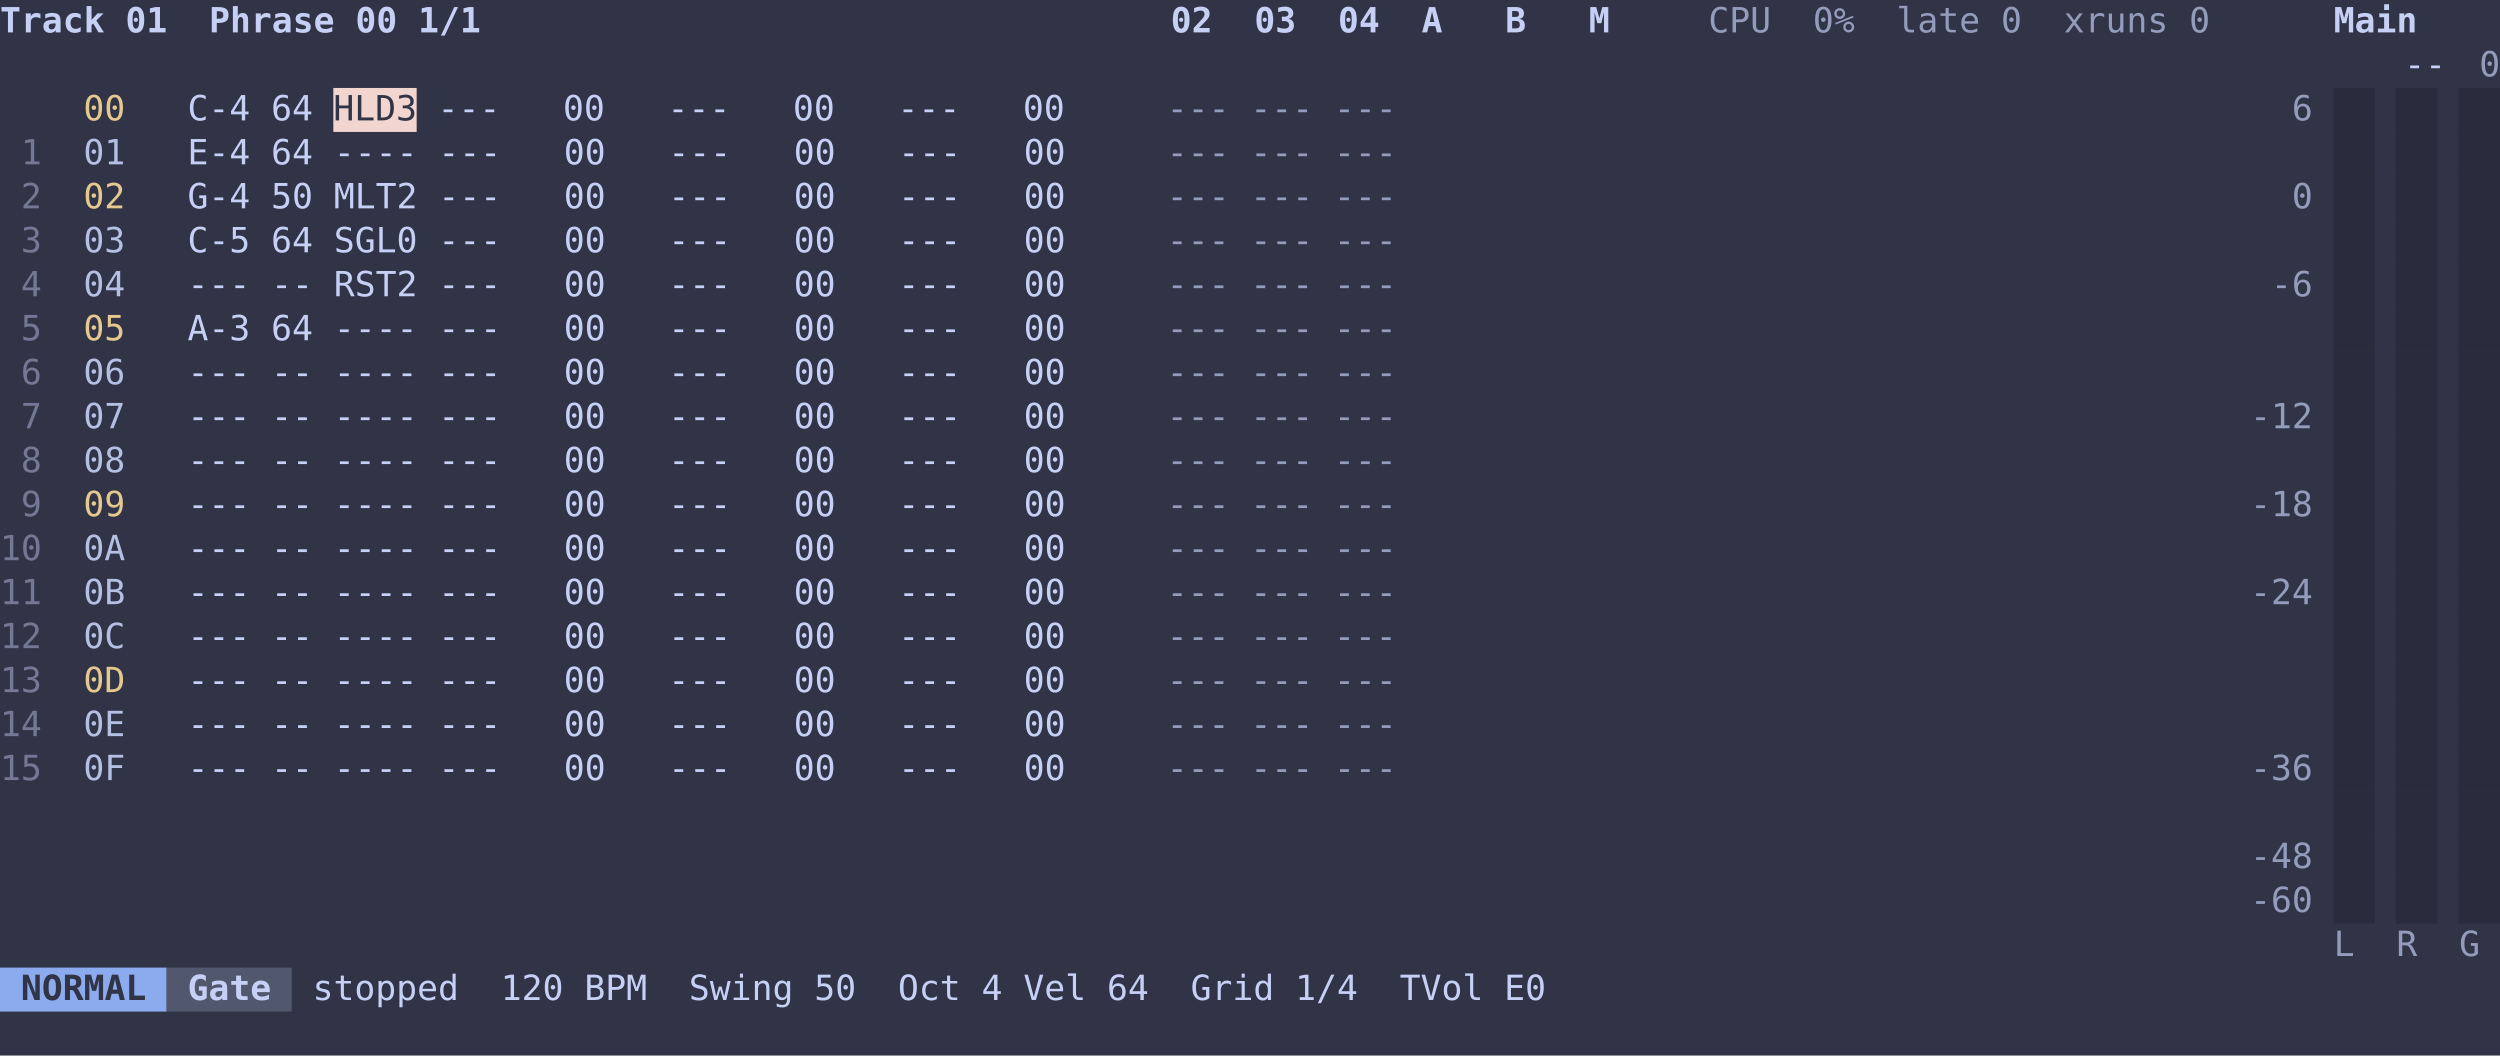
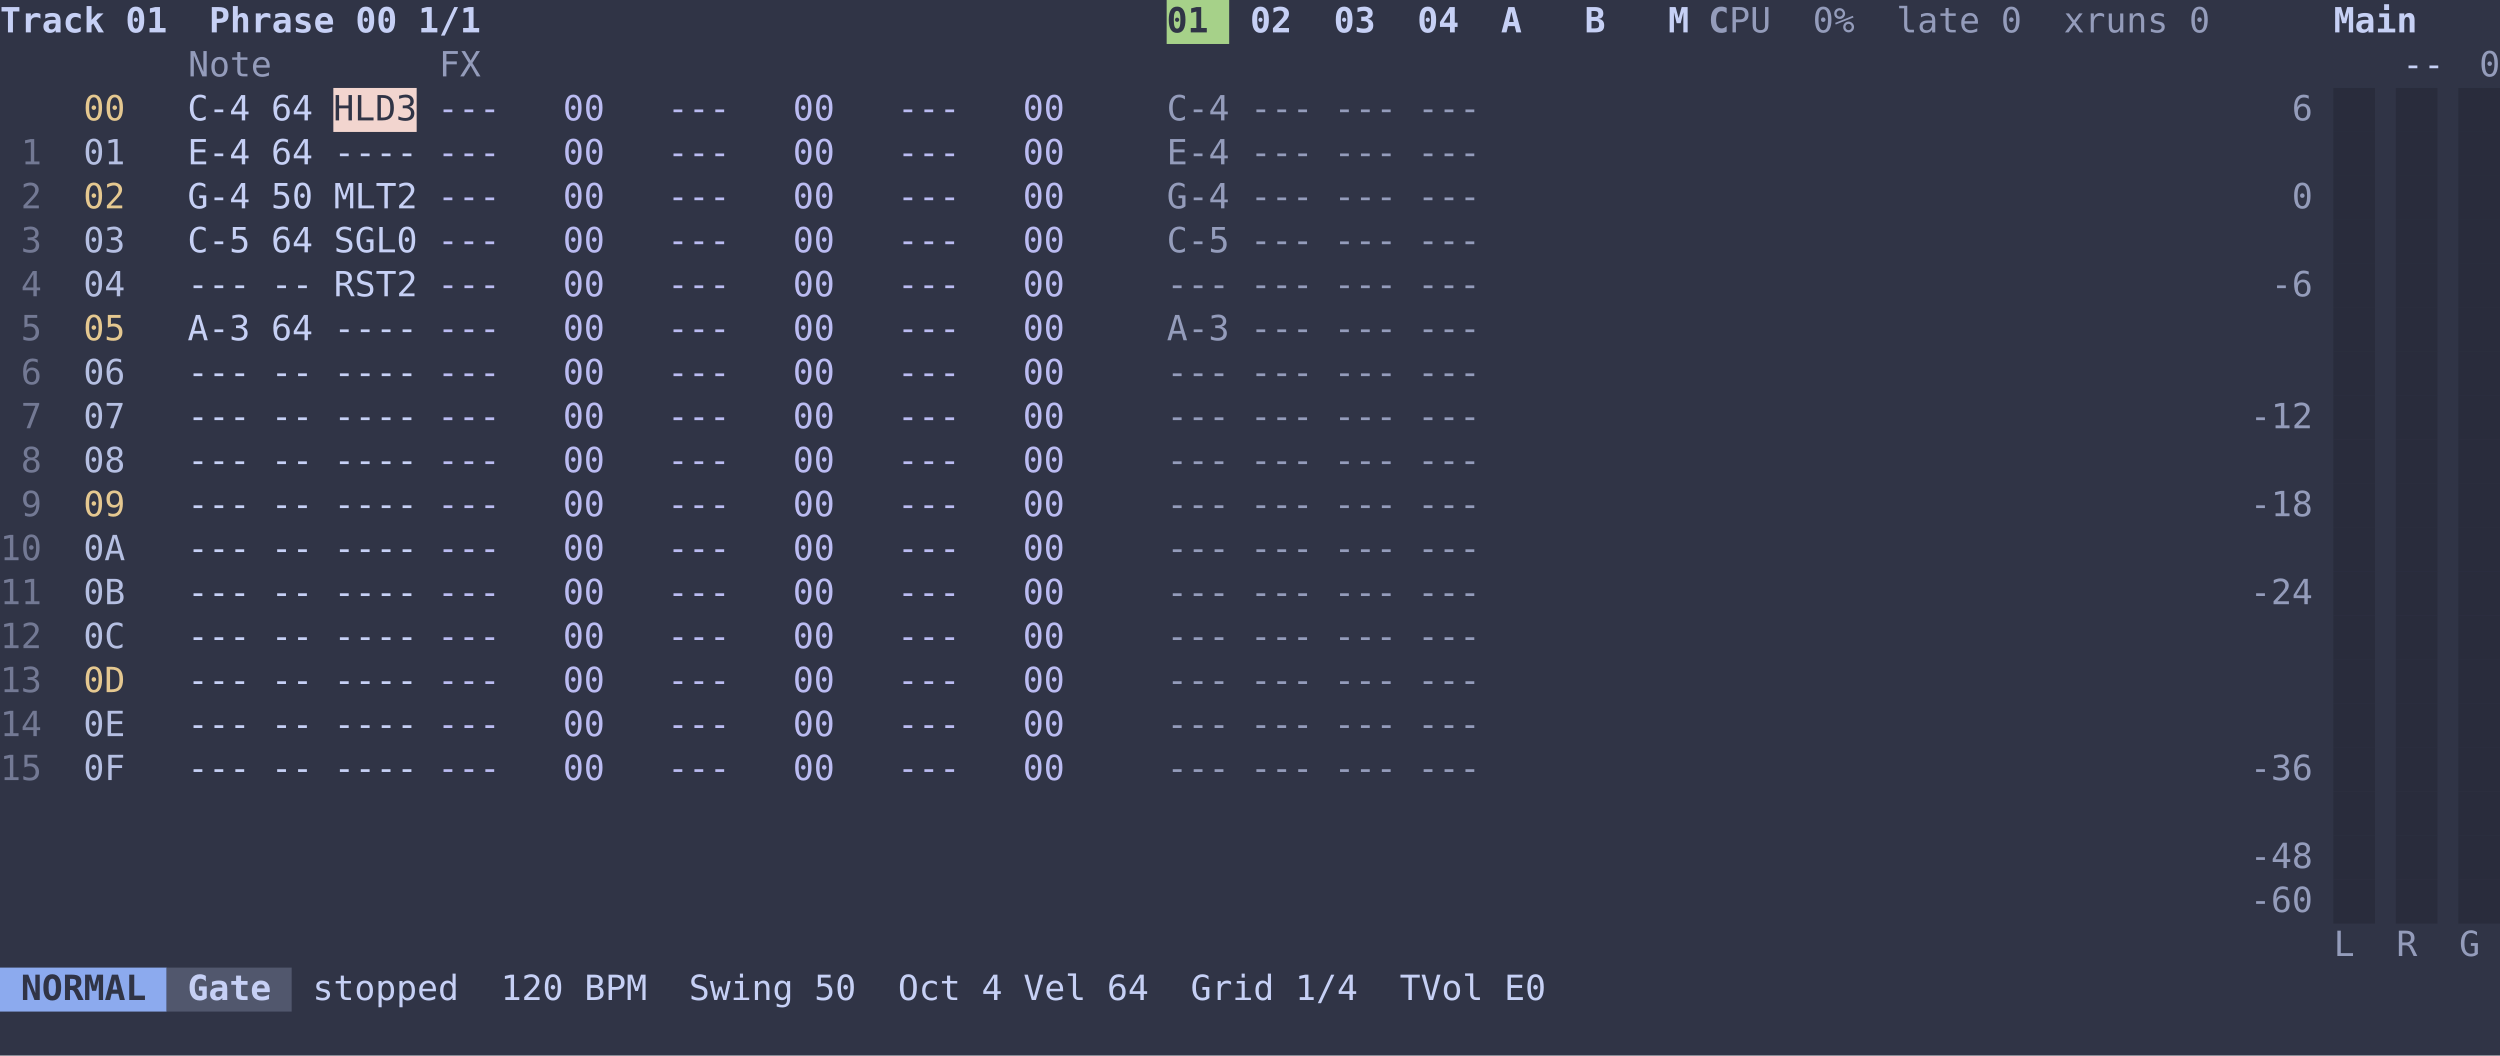
<svg xmlns="http://www.w3.org/2000/svg" viewBox="0 0 1080 456" width="1080" height="456" font-family="'JetBrains Mono', 'SF Mono', Menlo, Consolas, monospace" font-size="15">
  <rect width="100%" height="100%" fill="#303446" />
-   <text x="0" y="14" fill="#c6d0f5" font-weight="bold" textLength="711" lengthAdjust="spacingAndGlyphs" xml:space="preserve">Track 01  Phrase 00 1/1                                 02  03  04  A   B   M  </text>
-   <text x="738" y="14" fill="#949cbb" textLength="225" lengthAdjust="spacingAndGlyphs" xml:space="preserve">CPU  0%  late 0  xruns 0 </text>
+   <text x="0" y="14" fill="#c6d0f5" font-weight="bold" textLength="495" lengthAdjust="spacingAndGlyphs" xml:space="preserve">Track 01  Phrase 00 1/1                                </text>
+   <rect x="504" y="0" width="27" height="19" fill="#a6d189" />
+   <text x="504" y="14" fill="#303446" font-weight="bold" textLength="27" lengthAdjust="spacingAndGlyphs" xml:space="preserve">01 </text>
+   <text x="531" y="14" fill="#c6d0f5" font-weight="bold" textLength="207" lengthAdjust="spacingAndGlyphs" xml:space="preserve"> 02  03  04  A   B   M </text>
+   <text x="738" y="14" fill="#949cbb" font-weight="bold" textLength="9" lengthAdjust="spacingAndGlyphs" xml:space="preserve">C</text>
+   <text x="747" y="14" fill="#949cbb" textLength="216" lengthAdjust="spacingAndGlyphs" xml:space="preserve">PU  0%  late 0  xruns 0 </text>
  <text x="963" y="14" fill="#c6d0f5" font-weight="bold" textLength="81" lengthAdjust="spacingAndGlyphs" xml:space="preserve">     Main</text>
-   <text x="0" y="33" fill="#c6d0f5" textLength="1062" lengthAdjust="spacingAndGlyphs" xml:space="preserve">                                                                                                                   -- </text>
+   <text x="0" y="33" fill="#949cbb" textLength="207" lengthAdjust="spacingAndGlyphs" xml:space="preserve">         Note        FX</text>
+   <text x="207" y="33" fill="#c6d0f5" textLength="855" lengthAdjust="spacingAndGlyphs" xml:space="preserve">                                                                                            -- </text>
  <text x="1062" y="33" fill="#949cbb" textLength="18" lengthAdjust="spacingAndGlyphs" xml:space="preserve"> 0</text>
  <text x="27" y="52" fill="#e5c890" textLength="27" lengthAdjust="spacingAndGlyphs" xml:space="preserve"> 00</text>
  <text x="81" y="52" fill="#c6d0f5" textLength="63" lengthAdjust="spacingAndGlyphs" xml:space="preserve">C-4 64 </text>
  <rect x="144" y="38" width="36" height="19" fill="#f2d5cf" />
  <text x="144" y="52" fill="#303446" textLength="36" lengthAdjust="spacingAndGlyphs" xml:space="preserve">HLD3</text>
-   <text x="180" y="52" fill="#c6d0f5" textLength="297" lengthAdjust="spacingAndGlyphs" xml:space="preserve"> ---   00   ---   00   ---   00  </text>
-   <text x="495" y="52" fill="#949cbb" textLength="108" lengthAdjust="spacingAndGlyphs" xml:space="preserve"> --- --- ---</text>
+   <text x="189" y="52" fill="#babbf1" textLength="288" lengthAdjust="spacingAndGlyphs" xml:space="preserve">---   00   ---   00   ---   00  </text>
+   <text x="495" y="52" fill="#949cbb" textLength="144" lengthAdjust="spacingAndGlyphs" xml:space="preserve"> C-4 --- --- ---</text>
  <text x="963" y="52" fill="#949cbb" textLength="45" lengthAdjust="spacingAndGlyphs" xml:space="preserve">   6 </text>
  <rect x="1008" y="38" width="18" height="19" fill="#292c3c" />
  <rect x="1035" y="38" width="18" height="19" fill="#292c3c" />
  <rect x="1062" y="38" width="18" height="19" fill="#292c3c" />
  <text x="0" y="71" fill="#737994" textLength="27" lengthAdjust="spacingAndGlyphs" xml:space="preserve"> 1 </text>
  <text x="27" y="71" fill="#b5bfe2" textLength="27" lengthAdjust="spacingAndGlyphs" xml:space="preserve"> 01</text>
-   <text x="81" y="71" fill="#c6d0f5" textLength="396" lengthAdjust="spacingAndGlyphs" xml:space="preserve">E-4 64 ---- ---   00   ---   00   ---   00  </text>
-   <text x="495" y="71" fill="#949cbb" textLength="108" lengthAdjust="spacingAndGlyphs" xml:space="preserve"> --- --- ---</text>
+   <text x="81" y="71" fill="#c6d0f5" textLength="108" lengthAdjust="spacingAndGlyphs" xml:space="preserve">E-4 64 ---- </text>
+   <text x="189" y="71" fill="#babbf1" textLength="288" lengthAdjust="spacingAndGlyphs" xml:space="preserve">---   00   ---   00   ---   00  </text>
+   <text x="495" y="71" fill="#949cbb" textLength="144" lengthAdjust="spacingAndGlyphs" xml:space="preserve"> E-4 --- --- ---</text>
  <rect x="1008" y="57" width="18" height="19" fill="#292c3c" />
  <rect x="1035" y="57" width="18" height="19" fill="#292c3c" />
  <rect x="1062" y="57" width="18" height="19" fill="#292c3c" />
  <text x="0" y="90" fill="#737994" textLength="27" lengthAdjust="spacingAndGlyphs" xml:space="preserve"> 2 </text>
  <text x="27" y="90" fill="#e5c890" textLength="27" lengthAdjust="spacingAndGlyphs" xml:space="preserve"> 02</text>
-   <text x="81" y="90" fill="#c6d0f5" textLength="396" lengthAdjust="spacingAndGlyphs" xml:space="preserve">G-4 50 MLT2 ---   00   ---   00   ---   00  </text>
-   <text x="495" y="90" fill="#949cbb" textLength="108" lengthAdjust="spacingAndGlyphs" xml:space="preserve"> --- --- ---</text>
+   <text x="81" y="90" fill="#c6d0f5" textLength="108" lengthAdjust="spacingAndGlyphs" xml:space="preserve">G-4 50 MLT2 </text>
+   <text x="189" y="90" fill="#babbf1" textLength="288" lengthAdjust="spacingAndGlyphs" xml:space="preserve">---   00   ---   00   ---   00  </text>
+   <text x="495" y="90" fill="#949cbb" textLength="144" lengthAdjust="spacingAndGlyphs" xml:space="preserve"> G-4 --- --- ---</text>
  <text x="963" y="90" fill="#949cbb" textLength="45" lengthAdjust="spacingAndGlyphs" xml:space="preserve">   0 </text>
  <rect x="1008" y="76" width="18" height="19" fill="#292c3c" />
  <rect x="1035" y="76" width="18" height="19" fill="#292c3c" />
  <rect x="1062" y="76" width="18" height="19" fill="#292c3c" />
  <text x="0" y="109" fill="#737994" textLength="27" lengthAdjust="spacingAndGlyphs" xml:space="preserve"> 3 </text>
  <text x="27" y="109" fill="#b5bfe2" textLength="27" lengthAdjust="spacingAndGlyphs" xml:space="preserve"> 03</text>
-   <text x="81" y="109" fill="#c6d0f5" textLength="396" lengthAdjust="spacingAndGlyphs" xml:space="preserve">C-5 64 SGL0 ---   00   ---   00   ---   00  </text>
-   <text x="495" y="109" fill="#949cbb" textLength="108" lengthAdjust="spacingAndGlyphs" xml:space="preserve"> --- --- ---</text>
+   <text x="81" y="109" fill="#c6d0f5" textLength="108" lengthAdjust="spacingAndGlyphs" xml:space="preserve">C-5 64 SGL0 </text>
+   <text x="189" y="109" fill="#babbf1" textLength="288" lengthAdjust="spacingAndGlyphs" xml:space="preserve">---   00   ---   00   ---   00  </text>
+   <text x="495" y="109" fill="#949cbb" textLength="144" lengthAdjust="spacingAndGlyphs" xml:space="preserve"> C-5 --- --- ---</text>
  <rect x="1008" y="95" width="18" height="19" fill="#292c3c" />
  <rect x="1035" y="95" width="18" height="19" fill="#292c3c" />
  <rect x="1062" y="95" width="18" height="19" fill="#292c3c" />
  <text x="0" y="128" fill="#737994" textLength="27" lengthAdjust="spacingAndGlyphs" xml:space="preserve"> 4 </text>
  <text x="27" y="128" fill="#b5bfe2" textLength="27" lengthAdjust="spacingAndGlyphs" xml:space="preserve"> 04</text>
-   <text x="81" y="128" fill="#c6d0f5" textLength="396" lengthAdjust="spacingAndGlyphs" xml:space="preserve">--- -- RST2 ---   00   ---   00   ---   00  </text>
-   <text x="495" y="128" fill="#949cbb" textLength="108" lengthAdjust="spacingAndGlyphs" xml:space="preserve"> --- --- ---</text>
+   <text x="81" y="128" fill="#c6d0f5" textLength="108" lengthAdjust="spacingAndGlyphs" xml:space="preserve">--- -- RST2 </text>
+   <text x="189" y="128" fill="#babbf1" textLength="288" lengthAdjust="spacingAndGlyphs" xml:space="preserve">---   00   ---   00   ---   00  </text>
+   <text x="495" y="128" fill="#949cbb" textLength="144" lengthAdjust="spacingAndGlyphs" xml:space="preserve"> --- --- --- ---</text>
  <text x="963" y="128" fill="#949cbb" textLength="45" lengthAdjust="spacingAndGlyphs" xml:space="preserve">  -6 </text>
  <rect x="1008" y="114" width="18" height="19" fill="#292c3c" />
  <rect x="1035" y="114" width="18" height="19" fill="#292c3c" />
  <rect x="1062" y="114" width="18" height="19" fill="#292c3c" />
  <text x="0" y="147" fill="#737994" textLength="27" lengthAdjust="spacingAndGlyphs" xml:space="preserve"> 5 </text>
  <text x="27" y="147" fill="#e5c890" textLength="27" lengthAdjust="spacingAndGlyphs" xml:space="preserve"> 05</text>
-   <text x="81" y="147" fill="#c6d0f5" textLength="396" lengthAdjust="spacingAndGlyphs" xml:space="preserve">A-3 64 ---- ---   00   ---   00   ---   00  </text>
-   <text x="495" y="147" fill="#949cbb" textLength="108" lengthAdjust="spacingAndGlyphs" xml:space="preserve"> --- --- ---</text>
+   <text x="81" y="147" fill="#c6d0f5" textLength="108" lengthAdjust="spacingAndGlyphs" xml:space="preserve">A-3 64 ---- </text>
+   <text x="189" y="147" fill="#babbf1" textLength="288" lengthAdjust="spacingAndGlyphs" xml:space="preserve">---   00   ---   00   ---   00  </text>
+   <text x="495" y="147" fill="#949cbb" textLength="144" lengthAdjust="spacingAndGlyphs" xml:space="preserve"> A-3 --- --- ---</text>
  <rect x="1008" y="133" width="18" height="19" fill="#292c3c" />
  <rect x="1035" y="133" width="18" height="19" fill="#292c3c" />
  <rect x="1062" y="133" width="18" height="19" fill="#292c3c" />
  <text x="0" y="166" fill="#737994" textLength="27" lengthAdjust="spacingAndGlyphs" xml:space="preserve"> 6 </text>
  <text x="27" y="166" fill="#b5bfe2" textLength="27" lengthAdjust="spacingAndGlyphs" xml:space="preserve"> 06</text>
-   <text x="81" y="166" fill="#c6d0f5" textLength="396" lengthAdjust="spacingAndGlyphs" xml:space="preserve">--- -- ---- ---   00   ---   00   ---   00  </text>
-   <text x="495" y="166" fill="#949cbb" textLength="108" lengthAdjust="spacingAndGlyphs" xml:space="preserve"> --- --- ---</text>
+   <text x="81" y="166" fill="#c6d0f5" textLength="108" lengthAdjust="spacingAndGlyphs" xml:space="preserve">--- -- ---- </text>
+   <text x="189" y="166" fill="#babbf1" textLength="288" lengthAdjust="spacingAndGlyphs" xml:space="preserve">---   00   ---   00   ---   00  </text>
+   <text x="495" y="166" fill="#949cbb" textLength="144" lengthAdjust="spacingAndGlyphs" xml:space="preserve"> --- --- --- ---</text>
  <rect x="1008" y="152" width="18" height="19" fill="#292c3c" />
  <rect x="1035" y="152" width="18" height="19" fill="#292c3c" />
  <rect x="1062" y="152" width="18" height="19" fill="#292c3c" />
  <text x="0" y="185" fill="#737994" textLength="27" lengthAdjust="spacingAndGlyphs" xml:space="preserve"> 7 </text>
  <text x="27" y="185" fill="#b5bfe2" textLength="27" lengthAdjust="spacingAndGlyphs" xml:space="preserve"> 07</text>
-   <text x="81" y="185" fill="#c6d0f5" textLength="396" lengthAdjust="spacingAndGlyphs" xml:space="preserve">--- -- ---- ---   00   ---   00   ---   00  </text>
-   <text x="495" y="185" fill="#949cbb" textLength="108" lengthAdjust="spacingAndGlyphs" xml:space="preserve"> --- --- ---</text>
+   <text x="81" y="185" fill="#c6d0f5" textLength="108" lengthAdjust="spacingAndGlyphs" xml:space="preserve">--- -- ---- </text>
+   <text x="189" y="185" fill="#babbf1" textLength="288" lengthAdjust="spacingAndGlyphs" xml:space="preserve">---   00   ---   00   ---   00  </text>
+   <text x="495" y="185" fill="#949cbb" textLength="144" lengthAdjust="spacingAndGlyphs" xml:space="preserve"> --- --- --- ---</text>
  <text x="963" y="185" fill="#949cbb" textLength="45" lengthAdjust="spacingAndGlyphs" xml:space="preserve"> -12 </text>
  <rect x="1008" y="171" width="18" height="19" fill="#292c3c" />
  <rect x="1035" y="171" width="18" height="19" fill="#292c3c" />
  <rect x="1062" y="171" width="18" height="19" fill="#292c3c" />
  <text x="0" y="204" fill="#737994" textLength="27" lengthAdjust="spacingAndGlyphs" xml:space="preserve"> 8 </text>
  <text x="27" y="204" fill="#b5bfe2" textLength="27" lengthAdjust="spacingAndGlyphs" xml:space="preserve"> 08</text>
-   <text x="81" y="204" fill="#c6d0f5" textLength="396" lengthAdjust="spacingAndGlyphs" xml:space="preserve">--- -- ---- ---   00   ---   00   ---   00  </text>
-   <text x="495" y="204" fill="#949cbb" textLength="108" lengthAdjust="spacingAndGlyphs" xml:space="preserve"> --- --- ---</text>
+   <text x="81" y="204" fill="#c6d0f5" textLength="108" lengthAdjust="spacingAndGlyphs" xml:space="preserve">--- -- ---- </text>
+   <text x="189" y="204" fill="#babbf1" textLength="288" lengthAdjust="spacingAndGlyphs" xml:space="preserve">---   00   ---   00   ---   00  </text>
+   <text x="495" y="204" fill="#949cbb" textLength="144" lengthAdjust="spacingAndGlyphs" xml:space="preserve"> --- --- --- ---</text>
  <rect x="1008" y="190" width="18" height="19" fill="#292c3c" />
  <rect x="1035" y="190" width="18" height="19" fill="#292c3c" />
  <rect x="1062" y="190" width="18" height="19" fill="#292c3c" />
  <text x="0" y="223" fill="#737994" textLength="27" lengthAdjust="spacingAndGlyphs" xml:space="preserve"> 9 </text>
  <text x="27" y="223" fill="#e5c890" textLength="27" lengthAdjust="spacingAndGlyphs" xml:space="preserve"> 09</text>
-   <text x="81" y="223" fill="#c6d0f5" textLength="396" lengthAdjust="spacingAndGlyphs" xml:space="preserve">--- -- ---- ---   00   ---   00   ---   00  </text>
-   <text x="495" y="223" fill="#949cbb" textLength="108" lengthAdjust="spacingAndGlyphs" xml:space="preserve"> --- --- ---</text>
+   <text x="81" y="223" fill="#c6d0f5" textLength="108" lengthAdjust="spacingAndGlyphs" xml:space="preserve">--- -- ---- </text>
+   <text x="189" y="223" fill="#babbf1" textLength="288" lengthAdjust="spacingAndGlyphs" xml:space="preserve">---   00   ---   00   ---   00  </text>
+   <text x="495" y="223" fill="#949cbb" textLength="144" lengthAdjust="spacingAndGlyphs" xml:space="preserve"> --- --- --- ---</text>
  <text x="963" y="223" fill="#949cbb" textLength="45" lengthAdjust="spacingAndGlyphs" xml:space="preserve"> -18 </text>
  <rect x="1008" y="209" width="18" height="19" fill="#292c3c" />
  <rect x="1035" y="209" width="18" height="19" fill="#292c3c" />
  <rect x="1062" y="209" width="18" height="19" fill="#292c3c" />
  <text x="0" y="242" fill="#737994" textLength="27" lengthAdjust="spacingAndGlyphs" xml:space="preserve">10 </text>
  <text x="27" y="242" fill="#b5bfe2" textLength="27" lengthAdjust="spacingAndGlyphs" xml:space="preserve"> 0A</text>
-   <text x="81" y="242" fill="#c6d0f5" textLength="396" lengthAdjust="spacingAndGlyphs" xml:space="preserve">--- -- ---- ---   00   ---   00   ---   00  </text>
-   <text x="495" y="242" fill="#949cbb" textLength="108" lengthAdjust="spacingAndGlyphs" xml:space="preserve"> --- --- ---</text>
+   <text x="81" y="242" fill="#c6d0f5" textLength="108" lengthAdjust="spacingAndGlyphs" xml:space="preserve">--- -- ---- </text>
+   <text x="189" y="242" fill="#babbf1" textLength="288" lengthAdjust="spacingAndGlyphs" xml:space="preserve">---   00   ---   00   ---   00  </text>
+   <text x="495" y="242" fill="#949cbb" textLength="144" lengthAdjust="spacingAndGlyphs" xml:space="preserve"> --- --- --- ---</text>
  <rect x="1008" y="228" width="18" height="19" fill="#292c3c" />
  <rect x="1035" y="228" width="18" height="19" fill="#292c3c" />
  <rect x="1062" y="228" width="18" height="19" fill="#292c3c" />
  <text x="0" y="261" fill="#737994" textLength="27" lengthAdjust="spacingAndGlyphs" xml:space="preserve">11 </text>
  <text x="27" y="261" fill="#b5bfe2" textLength="27" lengthAdjust="spacingAndGlyphs" xml:space="preserve"> 0B</text>
-   <text x="81" y="261" fill="#c6d0f5" textLength="396" lengthAdjust="spacingAndGlyphs" xml:space="preserve">--- -- ---- ---   00   ---   00   ---   00  </text>
-   <text x="495" y="261" fill="#949cbb" textLength="108" lengthAdjust="spacingAndGlyphs" xml:space="preserve"> --- --- ---</text>
+   <text x="81" y="261" fill="#c6d0f5" textLength="108" lengthAdjust="spacingAndGlyphs" xml:space="preserve">--- -- ---- </text>
+   <text x="189" y="261" fill="#babbf1" textLength="288" lengthAdjust="spacingAndGlyphs" xml:space="preserve">---   00   ---   00   ---   00  </text>
+   <text x="495" y="261" fill="#949cbb" textLength="144" lengthAdjust="spacingAndGlyphs" xml:space="preserve"> --- --- --- ---</text>
  <text x="963" y="261" fill="#949cbb" textLength="45" lengthAdjust="spacingAndGlyphs" xml:space="preserve"> -24 </text>
  <rect x="1008" y="247" width="18" height="19" fill="#292c3c" />
  <rect x="1035" y="247" width="18" height="19" fill="#292c3c" />
  <rect x="1062" y="247" width="18" height="19" fill="#292c3c" />
  <text x="0" y="280" fill="#737994" textLength="27" lengthAdjust="spacingAndGlyphs" xml:space="preserve">12 </text>
  <text x="27" y="280" fill="#b5bfe2" textLength="27" lengthAdjust="spacingAndGlyphs" xml:space="preserve"> 0C</text>
-   <text x="81" y="280" fill="#c6d0f5" textLength="396" lengthAdjust="spacingAndGlyphs" xml:space="preserve">--- -- ---- ---   00   ---   00   ---   00  </text>
-   <text x="495" y="280" fill="#949cbb" textLength="108" lengthAdjust="spacingAndGlyphs" xml:space="preserve"> --- --- ---</text>
+   <text x="81" y="280" fill="#c6d0f5" textLength="108" lengthAdjust="spacingAndGlyphs" xml:space="preserve">--- -- ---- </text>
+   <text x="189" y="280" fill="#babbf1" textLength="288" lengthAdjust="spacingAndGlyphs" xml:space="preserve">---   00   ---   00   ---   00  </text>
+   <text x="495" y="280" fill="#949cbb" textLength="144" lengthAdjust="spacingAndGlyphs" xml:space="preserve"> --- --- --- ---</text>
  <rect x="1008" y="266" width="18" height="19" fill="#292c3c" />
  <rect x="1035" y="266" width="18" height="19" fill="#292c3c" />
  <rect x="1062" y="266" width="18" height="19" fill="#292c3c" />
  <text x="0" y="299" fill="#737994" textLength="27" lengthAdjust="spacingAndGlyphs" xml:space="preserve">13 </text>
  <text x="27" y="299" fill="#e5c890" textLength="27" lengthAdjust="spacingAndGlyphs" xml:space="preserve"> 0D</text>
-   <text x="81" y="299" fill="#c6d0f5" textLength="396" lengthAdjust="spacingAndGlyphs" xml:space="preserve">--- -- ---- ---   00   ---   00   ---   00  </text>
-   <text x="495" y="299" fill="#949cbb" textLength="108" lengthAdjust="spacingAndGlyphs" xml:space="preserve"> --- --- ---</text>
+   <text x="81" y="299" fill="#c6d0f5" textLength="108" lengthAdjust="spacingAndGlyphs" xml:space="preserve">--- -- ---- </text>
+   <text x="189" y="299" fill="#babbf1" textLength="288" lengthAdjust="spacingAndGlyphs" xml:space="preserve">---   00   ---   00   ---   00  </text>
+   <text x="495" y="299" fill="#949cbb" textLength="144" lengthAdjust="spacingAndGlyphs" xml:space="preserve"> --- --- --- ---</text>
  <rect x="1008" y="285" width="18" height="19" fill="#292c3c" />
  <rect x="1035" y="285" width="18" height="19" fill="#292c3c" />
  <rect x="1062" y="285" width="18" height="19" fill="#292c3c" />
  <text x="0" y="318" fill="#737994" textLength="27" lengthAdjust="spacingAndGlyphs" xml:space="preserve">14 </text>
  <text x="27" y="318" fill="#b5bfe2" textLength="27" lengthAdjust="spacingAndGlyphs" xml:space="preserve"> 0E</text>
-   <text x="81" y="318" fill="#c6d0f5" textLength="396" lengthAdjust="spacingAndGlyphs" xml:space="preserve">--- -- ---- ---   00   ---   00   ---   00  </text>
-   <text x="495" y="318" fill="#949cbb" textLength="108" lengthAdjust="spacingAndGlyphs" xml:space="preserve"> --- --- ---</text>
+   <text x="81" y="318" fill="#c6d0f5" textLength="108" lengthAdjust="spacingAndGlyphs" xml:space="preserve">--- -- ---- </text>
+   <text x="189" y="318" fill="#babbf1" textLength="288" lengthAdjust="spacingAndGlyphs" xml:space="preserve">---   00   ---   00   ---   00  </text>
+   <text x="495" y="318" fill="#949cbb" textLength="144" lengthAdjust="spacingAndGlyphs" xml:space="preserve"> --- --- --- ---</text>
  <rect x="1008" y="304" width="18" height="19" fill="#292c3c" />
  <rect x="1035" y="304" width="18" height="19" fill="#292c3c" />
  <rect x="1062" y="304" width="18" height="19" fill="#292c3c" />
  <text x="0" y="337" fill="#737994" textLength="27" lengthAdjust="spacingAndGlyphs" xml:space="preserve">15 </text>
  <text x="27" y="337" fill="#b5bfe2" textLength="27" lengthAdjust="spacingAndGlyphs" xml:space="preserve"> 0F</text>
-   <text x="81" y="337" fill="#c6d0f5" textLength="396" lengthAdjust="spacingAndGlyphs" xml:space="preserve">--- -- ---- ---   00   ---   00   ---   00  </text>
-   <text x="495" y="337" fill="#949cbb" textLength="108" lengthAdjust="spacingAndGlyphs" xml:space="preserve"> --- --- ---</text>
+   <text x="81" y="337" fill="#c6d0f5" textLength="108" lengthAdjust="spacingAndGlyphs" xml:space="preserve">--- -- ---- </text>
+   <text x="189" y="337" fill="#babbf1" textLength="288" lengthAdjust="spacingAndGlyphs" xml:space="preserve">---   00   ---   00   ---   00  </text>
+   <text x="495" y="337" fill="#949cbb" textLength="144" lengthAdjust="spacingAndGlyphs" xml:space="preserve"> --- --- --- ---</text>
  <text x="963" y="337" fill="#949cbb" textLength="45" lengthAdjust="spacingAndGlyphs" xml:space="preserve"> -36 </text>
  <rect x="1008" y="323" width="18" height="19" fill="#292c3c" />
  <rect x="1035" y="323" width="18" height="19" fill="#292c3c" />
  <rect x="1062" y="323" width="18" height="19" fill="#292c3c" />
  <rect x="1008" y="342" width="18" height="19" fill="#292c3c" />
  <rect x="1035" y="342" width="18" height="19" fill="#292c3c" />
  <rect x="1062" y="342" width="18" height="19" fill="#292c3c" />
  <text x="963" y="375" fill="#949cbb" textLength="45" lengthAdjust="spacingAndGlyphs" xml:space="preserve"> -48 </text>
  <rect x="1008" y="361" width="18" height="19" fill="#292c3c" />
  <rect x="1035" y="361" width="18" height="19" fill="#292c3c" />
  <rect x="1062" y="361" width="18" height="19" fill="#292c3c" />
  <text x="963" y="394" fill="#949cbb" textLength="45" lengthAdjust="spacingAndGlyphs" xml:space="preserve"> -60 </text>
  <rect x="1008" y="380" width="18" height="19" fill="#292c3c" />
  <rect x="1035" y="380" width="18" height="19" fill="#292c3c" />
  <rect x="1062" y="380" width="18" height="19" fill="#292c3c" />
  <text x="963" y="413" fill="#949cbb" textLength="108" lengthAdjust="spacingAndGlyphs" xml:space="preserve">     L  R  G</text>
  <rect x="0" y="418" width="72" height="19" fill="#8caaee" />
  <text x="0" y="432" fill="#303446" font-weight="bold" textLength="72" lengthAdjust="spacingAndGlyphs" xml:space="preserve"> NORMAL </text>
  <rect x="72" y="418" width="54" height="19" fill="#51576d" />
  <text x="72" y="432" fill="#c6d0f5" font-weight="bold" textLength="54" lengthAdjust="spacingAndGlyphs" xml:space="preserve"> Gate </text>
  <text x="126" y="432" fill="#c6d0f5" textLength="954" lengthAdjust="spacingAndGlyphs" xml:space="preserve"> stopped  120 BPM  Swing 50  Oct 4 Vel 64  Grid 1/4  TVol E0                                              </text>
</svg>
